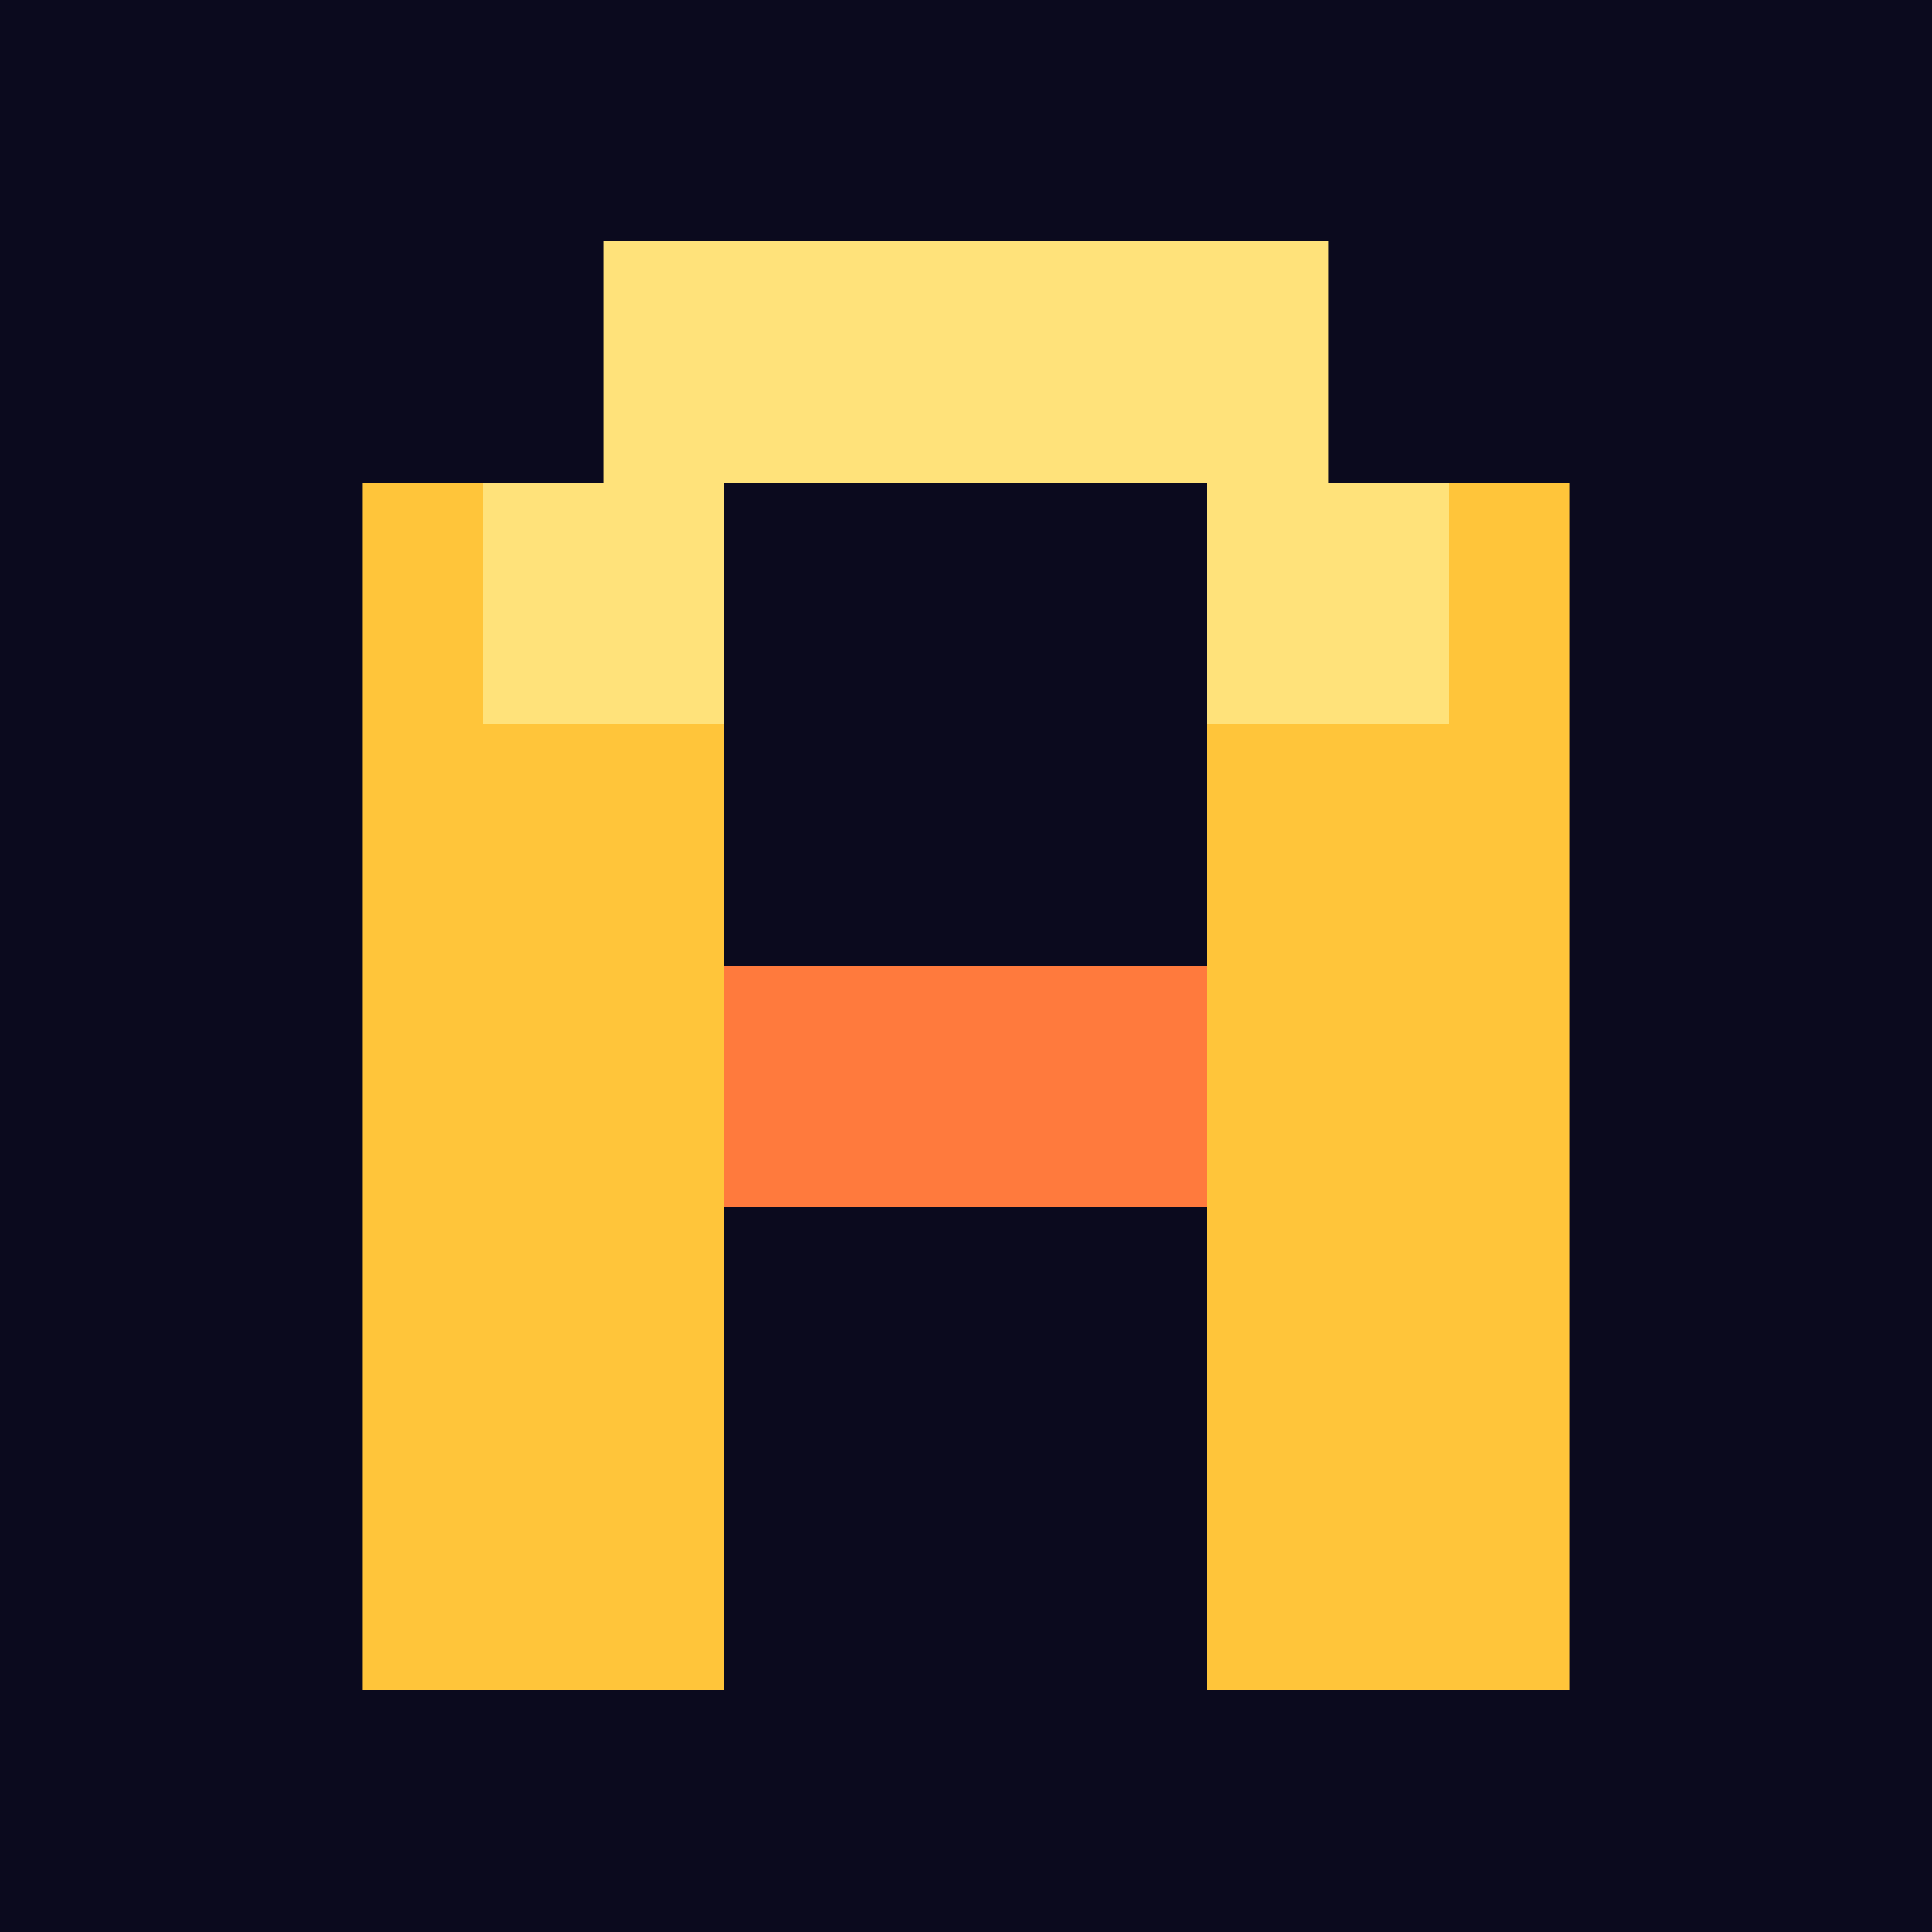
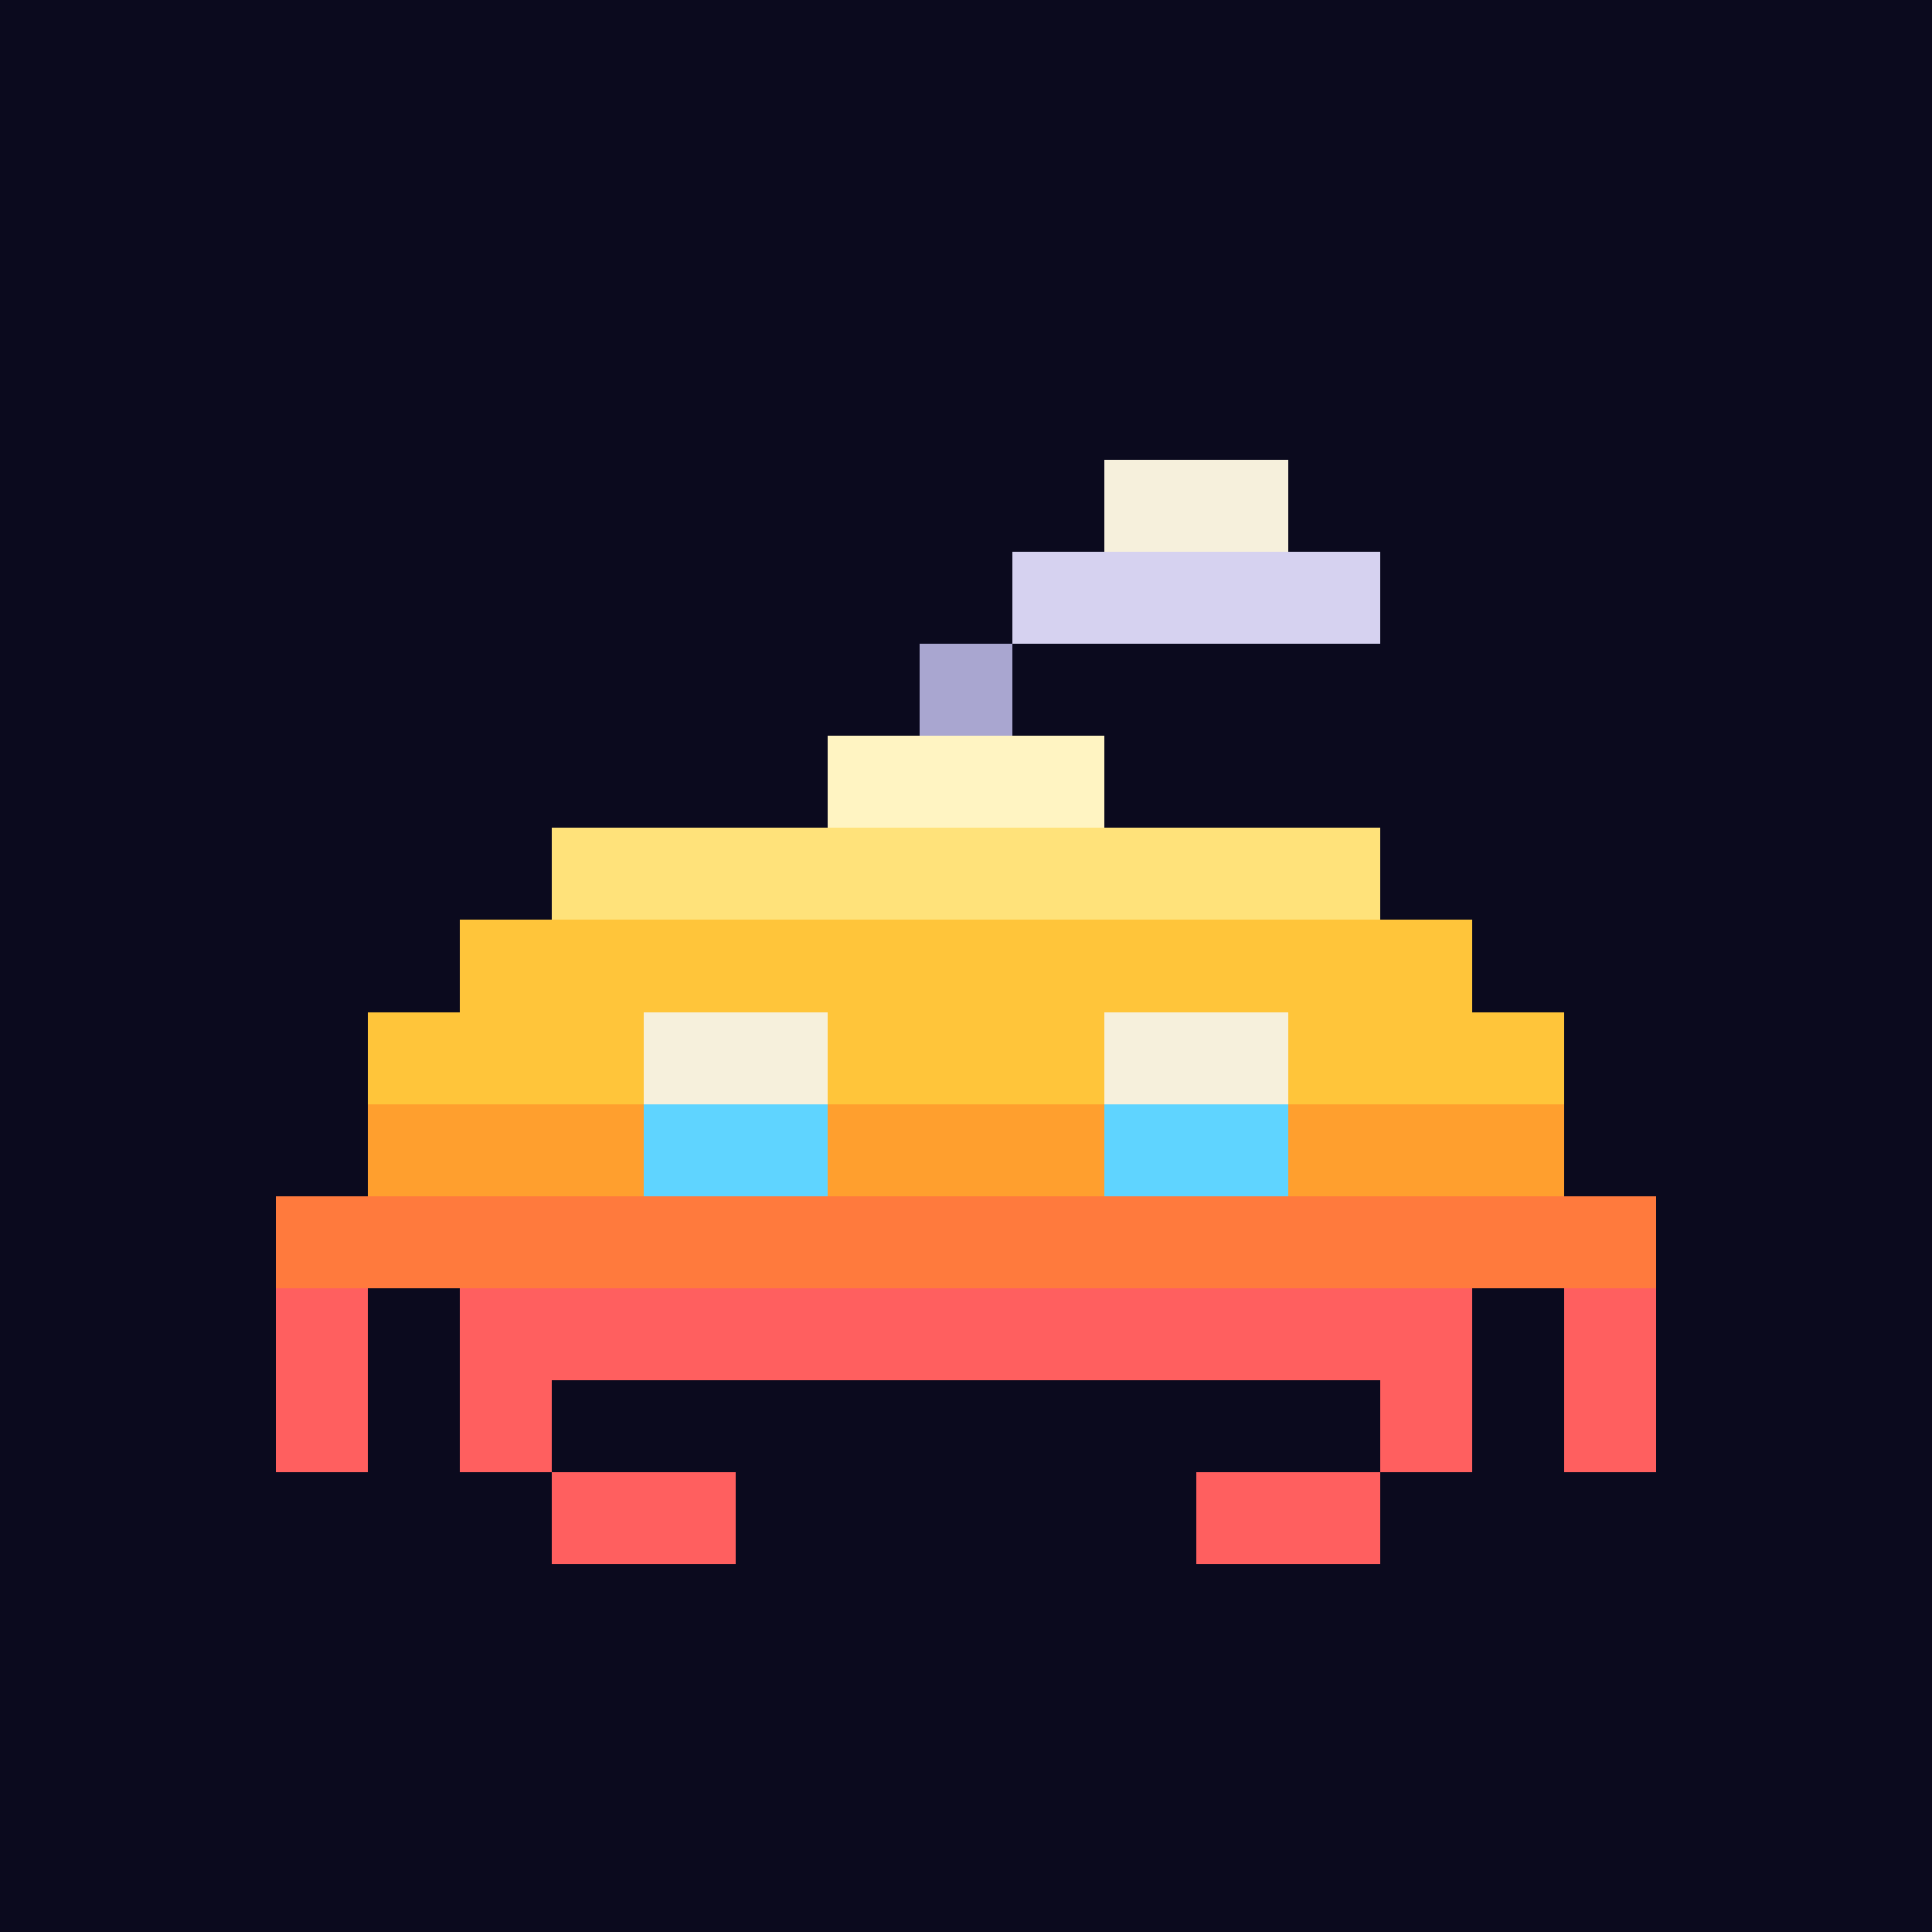
- <svg xmlns="http://www.w3.org/2000/svg" viewBox="0 0 16 16" shape-rendering="crispEdges">
-   <rect width="16" height="16" fill="#0b0a1e" />
-   <rect x="5" y="2" width="6" height="2" fill="#ffe27a" />
-   <rect x="3" y="4" width="3" height="10" fill="#ffc53a" />
-   <rect x="10" y="4" width="3" height="10" fill="#ffc53a" />
-   <rect x="6" y="8" width="4" height="2" fill="#ff7a3d" />
-   <rect x="4" y="4" width="2" height="2" fill="#ffe27a" />
-   <rect x="10" y="4" width="2" height="2" fill="#ffe27a" />
+ <svg xmlns="http://www.w3.org/2000/svg" width="21" height="21" viewBox="0 0 21 21" shape-rendering="crispEdges">
+   <rect x="0" y="0" width="21" height="21" fill="#0b0a1e" />
+   <svg x="2" y="4" width="17" height="14" viewBox="0 0 17 14">
+     <rect x="6" y="3" width="1" height="1" fill="#0b0a1e" />
+     <rect x="7" y="3" width="1" height="1" fill="#0b0a1e" />
+     <rect x="6" y="4" width="1" height="1" fill="#0b0a1e" />
+     <rect x="9" y="3" width="1" height="1" fill="#0b0a1e" />
+     <rect x="10" y="3" width="1" height="1" fill="#0b0a1e" />
+     <rect x="10" y="4" width="1" height="1" fill="#0b0a1e" />
+     <rect x="3" y="4" width="1" height="1" fill="#0b0a1e" />
+     <rect x="4" y="4" width="1" height="1" fill="#0b0a1e" />
+     <rect x="5" y="4" width="1" height="1" fill="#0b0a1e" />
+     <rect x="3" y="5" width="1" height="1" fill="#0b0a1e" />
+     <rect x="11" y="4" width="1" height="1" fill="#0b0a1e" />
+     <rect x="12" y="4" width="1" height="1" fill="#0b0a1e" />
+     <rect x="13" y="4" width="1" height="1" fill="#0b0a1e" />
+     <rect x="13" y="5" width="1" height="1" fill="#0b0a1e" />
+     <rect x="2" y="5" width="1" height="1" fill="#0b0a1e" />
+     <rect x="2" y="6" width="1" height="1" fill="#0b0a1e" />
+     <rect x="14" y="5" width="1" height="1" fill="#0b0a1e" />
+     <rect x="14" y="6" width="1" height="1" fill="#0b0a1e" />
+     <rect x="1" y="6" width="1" height="1" fill="#0b0a1e" />
+     <rect x="1" y="7" width="1" height="1" fill="#0b0a1e" />
+     <rect x="1" y="8" width="1" height="1" fill="#0b0a1e" />
+     <rect x="15" y="6" width="1" height="1" fill="#0b0a1e" />
+     <rect x="15" y="7" width="1" height="1" fill="#0b0a1e" />
+     <rect x="15" y="8" width="1" height="1" fill="#0b0a1e" />
+     <rect x="0" y="8" width="1" height="1" fill="#0b0a1e" />
+     <rect x="0" y="9" width="1" height="1" fill="#0b0a1e" />
+     <rect x="0" y="10" width="1" height="1" fill="#0b0a1e" />
+     <rect x="2" y="10" width="1" height="1" fill="#0b0a1e" />
+     <rect x="14" y="10" width="1" height="1" fill="#0b0a1e" />
+     <rect x="16" y="8" width="1" height="1" fill="#0b0a1e" />
+     <rect x="16" y="9" width="1" height="1" fill="#0b0a1e" />
+     <rect x="16" y="10" width="1" height="1" fill="#0b0a1e" />
+     <rect x="0" y="11" width="1" height="1" fill="#0b0a1e" />
+     <rect x="2" y="11" width="1" height="1" fill="#0b0a1e" />
+     <rect x="4" y="11" width="1" height="1" fill="#0b0a1e" />
+     <rect x="5" y="11" width="1" height="1" fill="#0b0a1e" />
+     <rect x="6" y="11" width="1" height="1" fill="#0b0a1e" />
+     <rect x="7" y="11" width="1" height="1" fill="#0b0a1e" />
+     <rect x="8" y="11" width="1" height="1" fill="#0b0a1e" />
+     <rect x="9" y="11" width="1" height="1" fill="#0b0a1e" />
+     <rect x="10" y="11" width="1" height="1" fill="#0b0a1e" />
+     <rect x="11" y="11" width="1" height="1" fill="#0b0a1e" />
+     <rect x="12" y="11" width="1" height="1" fill="#0b0a1e" />
+     <rect x="14" y="11" width="1" height="1" fill="#0b0a1e" />
+     <rect x="16" y="11" width="1" height="1" fill="#0b0a1e" />
+     <rect x="0" y="12" width="1" height="1" fill="#0b0a1e" />
+     <rect x="1" y="12" width="1" height="1" fill="#0b0a1e" />
+     <rect x="2" y="12" width="1" height="1" fill="#0b0a1e" />
+     <rect x="3" y="12" width="1" height="1" fill="#0b0a1e" />
+     <rect x="13" y="12" width="1" height="1" fill="#0b0a1e" />
+     <rect x="14" y="12" width="1" height="1" fill="#0b0a1e" />
+     <rect x="15" y="12" width="1" height="1" fill="#0b0a1e" />
+     <rect x="16" y="12" width="1" height="1" fill="#0b0a1e" />
+     <rect x="3" y="13" width="1" height="1" fill="#0b0a1e" />
+     <rect x="4" y="13" width="1" height="1" fill="#0b0a1e" />
+     <rect x="5" y="13" width="1" height="1" fill="#0b0a1e" />
+     <rect x="6" y="12" width="1" height="1" fill="#0b0a1e" />
+     <rect x="6" y="13" width="1" height="1" fill="#0b0a1e" />
+     <rect x="10" y="12" width="1" height="1" fill="#0b0a1e" />
+     <rect x="10" y="13" width="1" height="1" fill="#0b0a1e" />
+     <rect x="11" y="13" width="1" height="1" fill="#0b0a1e" />
+     <rect x="12" y="13" width="1" height="1" fill="#0b0a1e" />
+     <rect x="13" y="13" width="1" height="1" fill="#0b0a1e" />
+     <rect x="9" y="0" width="1" height="1" fill="#0b0a1e" />
+     <rect x="10" y="0" width="1" height="1" fill="#0b0a1e" />
+     <rect x="11" y="0" width="1" height="1" fill="#0b0a1e" />
+     <rect x="9" y="1" width="1" height="1" fill="#0b0a1e" />
+     <rect x="12" y="0" width="1" height="1" fill="#0b0a1e" />
+     <rect x="12" y="1" width="1" height="1" fill="#0b0a1e" />
+     <rect x="8" y="1" width="1" height="1" fill="#0b0a1e" />
+     <rect x="8" y="2" width="1" height="1" fill="#0b0a1e" />
+     <rect x="11" y="3" width="1" height="1" fill="#0b0a1e" />
+     <rect x="12" y="3" width="1" height="1" fill="#0b0a1e" />
+     <rect x="13" y="1" width="1" height="1" fill="#0b0a1e" />
+     <rect x="13" y="2" width="1" height="1" fill="#0b0a1e" />
+     <rect x="13" y="3" width="1" height="1" fill="#0b0a1e" />
+     <rect x="7" y="2" width="1" height="1" fill="#0b0a1e" />
+     <rect x="7" y="4" width="1" height="1" fill="#fff4c2" />
+     <rect x="8" y="4" width="1" height="1" fill="#fff4c2" />
+     <rect x="9" y="4" width="1" height="1" fill="#fff4c2" />
+     <rect x="4" y="5" width="1" height="1" fill="#ffe27a" />
+     <rect x="5" y="5" width="1" height="1" fill="#ffe27a" />
+     <rect x="6" y="5" width="1" height="1" fill="#ffe27a" />
+     <rect x="7" y="5" width="1" height="1" fill="#ffe27a" />
+     <rect x="8" y="5" width="1" height="1" fill="#ffe27a" />
+     <rect x="9" y="5" width="1" height="1" fill="#ffe27a" />
+     <rect x="10" y="5" width="1" height="1" fill="#ffe27a" />
+     <rect x="11" y="5" width="1" height="1" fill="#ffe27a" />
+     <rect x="12" y="5" width="1" height="1" fill="#ffe27a" />
+     <rect x="3" y="6" width="1" height="1" fill="#ffc53a" />
+     <rect x="4" y="6" width="1" height="1" fill="#ffc53a" />
+     <rect x="5" y="6" width="1" height="1" fill="#ffc53a" />
+     <rect x="6" y="6" width="1" height="1" fill="#ffc53a" />
+     <rect x="7" y="6" width="1" height="1" fill="#ffc53a" />
+     <rect x="8" y="6" width="1" height="1" fill="#ffc53a" />
+     <rect x="9" y="6" width="1" height="1" fill="#ffc53a" />
+     <rect x="10" y="6" width="1" height="1" fill="#ffc53a" />
+     <rect x="11" y="6" width="1" height="1" fill="#ffc53a" />
+     <rect x="12" y="6" width="1" height="1" fill="#ffc53a" />
+     <rect x="13" y="6" width="1" height="1" fill="#ffc53a" />
+     <rect x="2" y="7" width="1" height="1" fill="#ffc53a" />
+     <rect x="3" y="7" width="1" height="1" fill="#ffc53a" />
+     <rect x="4" y="7" width="1" height="1" fill="#ffc53a" />
+     <rect x="7" y="7" width="1" height="1" fill="#ffc53a" />
+     <rect x="8" y="7" width="1" height="1" fill="#ffc53a" />
+     <rect x="9" y="7" width="1" height="1" fill="#ffc53a" />
+     <rect x="12" y="7" width="1" height="1" fill="#ffc53a" />
+     <rect x="13" y="7" width="1" height="1" fill="#ffc53a" />
+     <rect x="14" y="7" width="1" height="1" fill="#ffc53a" />
+     <rect x="2" y="8" width="1" height="1" fill="#ff9f2e" />
+     <rect x="3" y="8" width="1" height="1" fill="#ff9f2e" />
+     <rect x="4" y="8" width="1" height="1" fill="#ff9f2e" />
+     <rect x="7" y="8" width="1" height="1" fill="#ff9f2e" />
+     <rect x="8" y="8" width="1" height="1" fill="#ff9f2e" />
+     <rect x="9" y="8" width="1" height="1" fill="#ff9f2e" />
+     <rect x="12" y="8" width="1" height="1" fill="#ff9f2e" />
+     <rect x="13" y="8" width="1" height="1" fill="#ff9f2e" />
+     <rect x="14" y="8" width="1" height="1" fill="#ff9f2e" />
+     <rect x="1" y="9" width="1" height="1" fill="#ff7a3d" />
+     <rect x="2" y="9" width="1" height="1" fill="#ff7a3d" />
+     <rect x="3" y="9" width="1" height="1" fill="#ff7a3d" />
+     <rect x="4" y="9" width="1" height="1" fill="#ff7a3d" />
+     <rect x="5" y="9" width="1" height="1" fill="#ff7a3d" />
+     <rect x="6" y="9" width="1" height="1" fill="#ff7a3d" />
+     <rect x="7" y="9" width="1" height="1" fill="#ff7a3d" />
+     <rect x="8" y="9" width="1" height="1" fill="#ff7a3d" />
+     <rect x="9" y="9" width="1" height="1" fill="#ff7a3d" />
+     <rect x="10" y="9" width="1" height="1" fill="#ff7a3d" />
+     <rect x="11" y="9" width="1" height="1" fill="#ff7a3d" />
+     <rect x="12" y="9" width="1" height="1" fill="#ff7a3d" />
+     <rect x="13" y="9" width="1" height="1" fill="#ff7a3d" />
+     <rect x="14" y="9" width="1" height="1" fill="#ff7a3d" />
+     <rect x="15" y="9" width="1" height="1" fill="#ff7a3d" />
+     <rect x="1" y="10" width="1" height="1" fill="#ff5f5f" />
+     <rect x="3" y="10" width="1" height="1" fill="#ff5f5f" />
+     <rect x="4" y="10" width="1" height="1" fill="#ff5f5f" />
+     <rect x="5" y="10" width="1" height="1" fill="#ff5f5f" />
+     <rect x="6" y="10" width="1" height="1" fill="#ff5f5f" />
+     <rect x="7" y="10" width="1" height="1" fill="#ff5f5f" />
+     <rect x="8" y="10" width="1" height="1" fill="#ff5f5f" />
+     <rect x="9" y="10" width="1" height="1" fill="#ff5f5f" />
+     <rect x="10" y="10" width="1" height="1" fill="#ff5f5f" />
+     <rect x="11" y="10" width="1" height="1" fill="#ff5f5f" />
+     <rect x="12" y="10" width="1" height="1" fill="#ff5f5f" />
+     <rect x="13" y="10" width="1" height="1" fill="#ff5f5f" />
+     <rect x="15" y="10" width="1" height="1" fill="#ff5f5f" />
+     <rect x="1" y="11" width="1" height="1" fill="#ff5f5f" />
+     <rect x="3" y="11" width="1" height="1" fill="#ff5f5f" />
+     <rect x="13" y="11" width="1" height="1" fill="#ff5f5f" />
+     <rect x="15" y="11" width="1" height="1" fill="#ff5f5f" />
+     <rect x="4" y="12" width="1" height="1" fill="#ff5f5f" />
+     <rect x="5" y="12" width="1" height="1" fill="#ff5f5f" />
+     <rect x="11" y="12" width="1" height="1" fill="#ff5f5f" />
+     <rect x="12" y="12" width="1" height="1" fill="#ff5f5f" />
+     <rect x="5" y="7" width="1" height="1" fill="#f6f0dc" />
+     <rect x="6" y="7" width="1" height="1" fill="#f6f0dc" />
+     <rect x="10" y="7" width="1" height="1" fill="#f6f0dc" />
+     <rect x="11" y="7" width="1" height="1" fill="#f6f0dc" />
+     <rect x="5" y="8" width="1" height="1" fill="#5fd4ff" />
+     <rect x="6" y="8" width="1" height="1" fill="#5fd4ff" />
+     <rect x="10" y="8" width="1" height="1" fill="#5fd4ff" />
+     <rect x="11" y="8" width="1" height="1" fill="#5fd4ff" />
+     <rect x="10" y="1" width="1" height="1" fill="#f6f0dc" />
+     <rect x="11" y="1" width="1" height="1" fill="#f6f0dc" />
+     <rect x="9" y="2" width="1" height="1" fill="#d6d2f0" />
+     <rect x="10" y="2" width="1" height="1" fill="#d6d2f0" />
+     <rect x="11" y="2" width="1" height="1" fill="#d6d2f0" />
+     <rect x="12" y="2" width="1" height="1" fill="#d6d2f0" />
+     <rect x="8" y="3" width="1" height="1" fill="#a9a6d0" />
+   </svg>
</svg>
